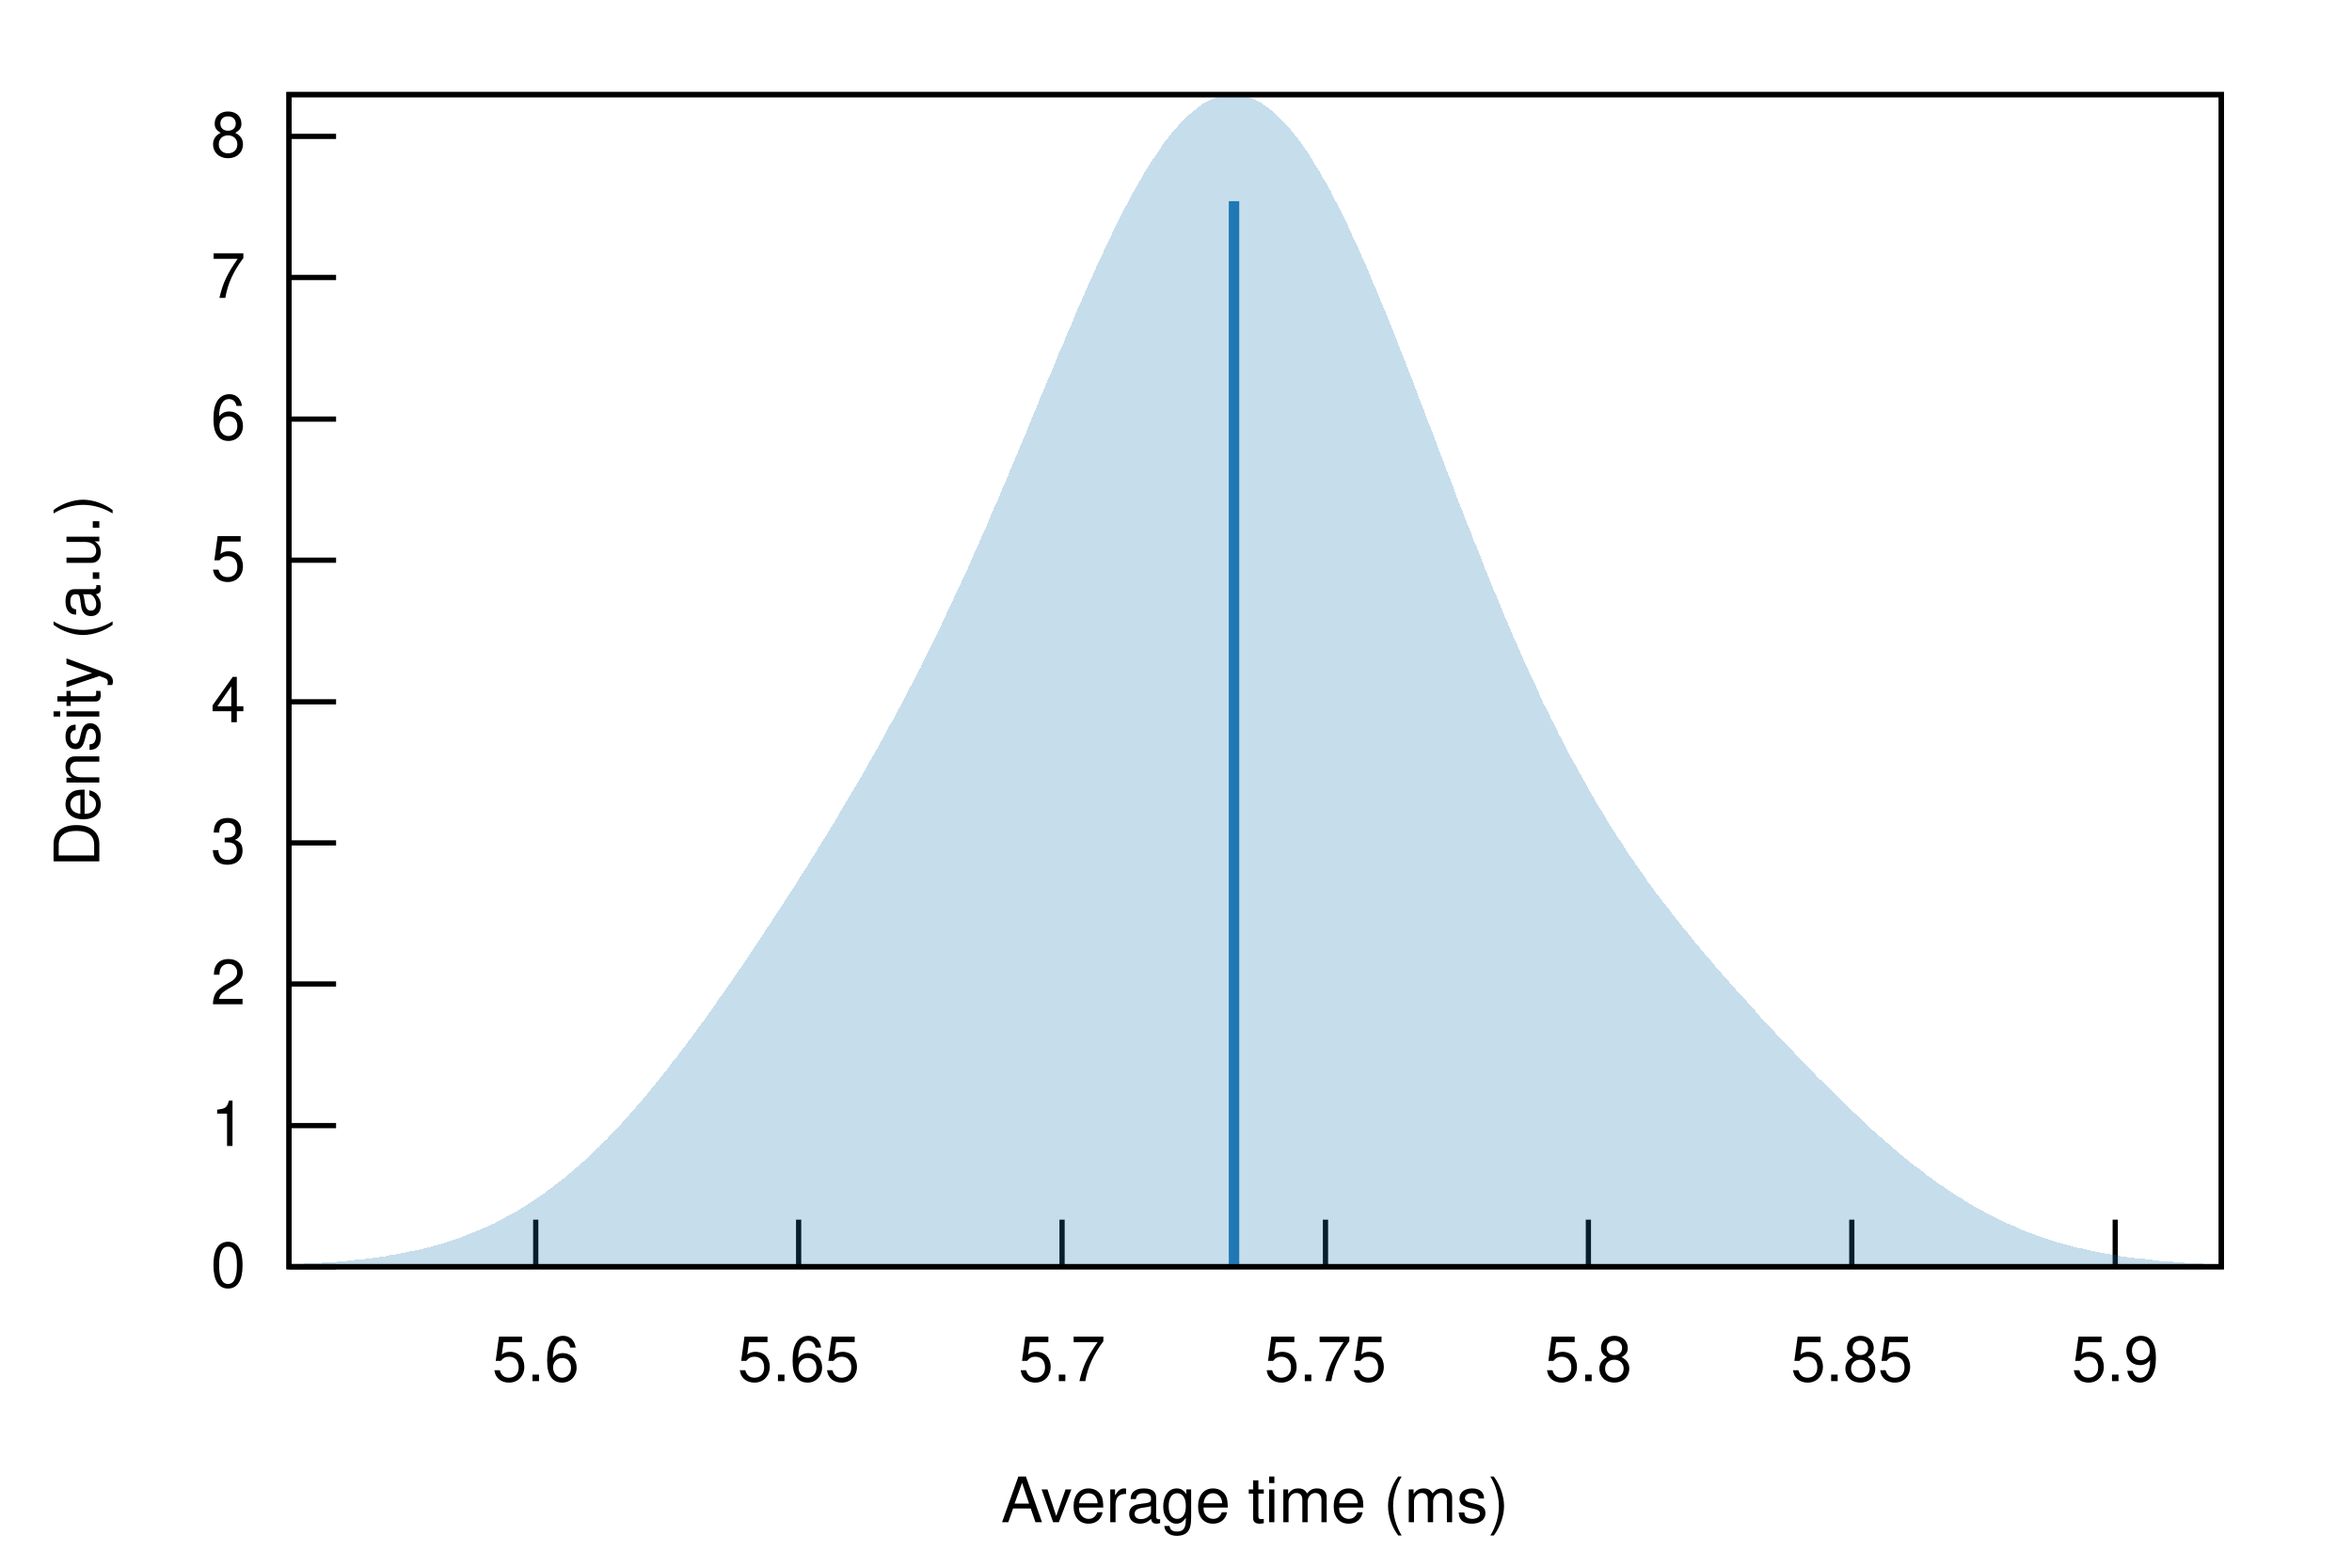
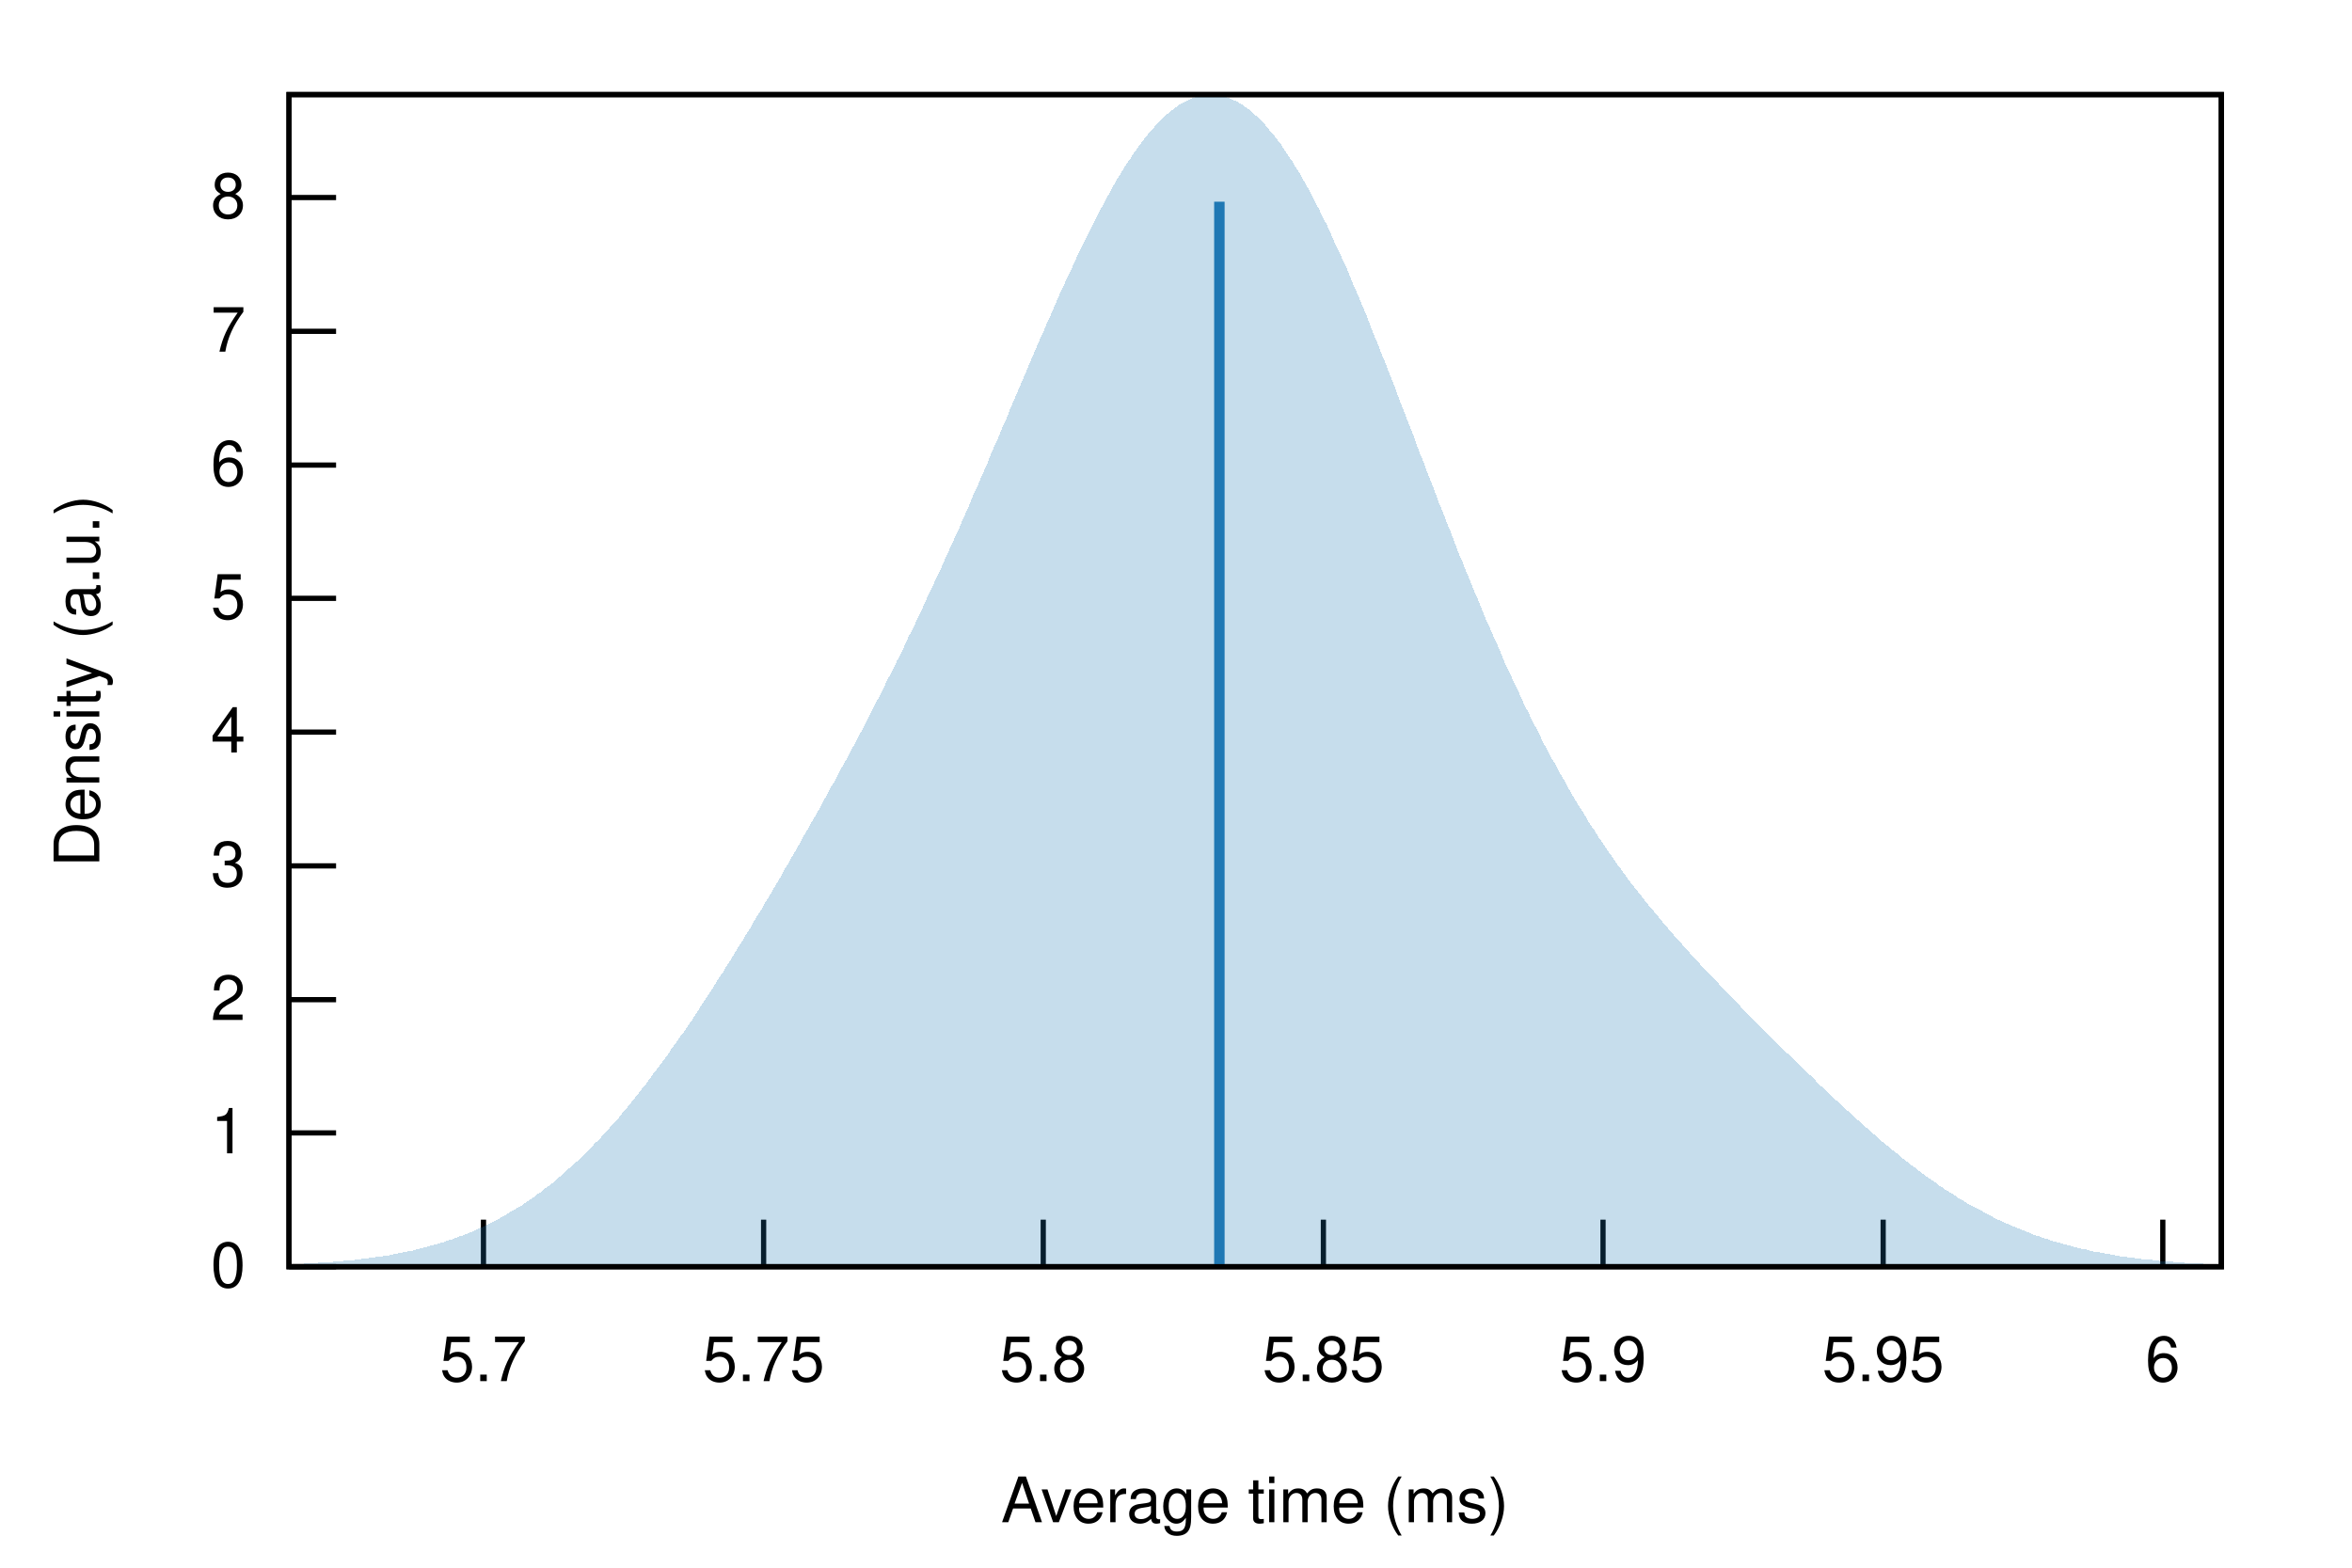
<svg xmlns="http://www.w3.org/2000/svg" xmlns:xlink="http://www.w3.org/1999/xlink" viewBox="0 0 450 300">
  <g id="gnuplot_canvas">
    <rect x="0" y="0" width="450" height="300" fill="none" />
    <defs>
      <circle id="gpDot" r="0.5" stroke-width="0.5" stroke="currentColor" />
      <path id="gpPt0" stroke-width="0.222" stroke="currentColor" d="M-1,0 h2 M0,-1 v2" />
      <path id="gpPt1" stroke-width="0.222" stroke="currentColor" d="M-1,-1 L1,1 M1,-1 L-1,1" />
      <path id="gpPt2" stroke-width="0.222" stroke="currentColor" d="M-1,0 L1,0 M0,-1 L0,1 M-1,-1 L1,1 M-1,1 L1,-1" />
      <rect id="gpPt3" stroke-width="0.222" stroke="currentColor" x="-1" y="-1" width="2" height="2" />
      <rect id="gpPt4" stroke-width="0.222" stroke="currentColor" fill="currentColor" x="-1" y="-1" width="2" height="2" />
      <circle id="gpPt5" stroke-width="0.222" stroke="currentColor" cx="0" cy="0" r="1" />
      <use xlink:href="#gpPt5" id="gpPt6" fill="currentColor" stroke="none" />
      <path id="gpPt7" stroke-width="0.222" stroke="currentColor" d="M0,-1.33 L-1.33,0.67 L1.33,0.67 z" />
      <use xlink:href="#gpPt7" id="gpPt8" fill="currentColor" stroke="none" />
      <use xlink:href="#gpPt7" id="gpPt9" stroke="currentColor" transform="rotate(180)" />
      <use xlink:href="#gpPt9" id="gpPt10" fill="currentColor" stroke="none" />
      <use xlink:href="#gpPt3" id="gpPt11" stroke="currentColor" transform="rotate(45)" />
      <use xlink:href="#gpPt11" id="gpPt12" fill="currentColor" stroke="none" />
      <path id="gpPt13" stroke-width="0.222" stroke="currentColor" d="M0,1.330 L1.265,0.411 L0.782,-1.067 L-0.782,-1.076 L-1.265,0.411 z" />
      <use xlink:href="#gpPt13" id="gpPt14" fill="currentColor" stroke="none" />
      <filter id="textbox" filterUnits="objectBoundingBox" x="0" y="0" height="1" width="1">
        <feFlood flood-color="white" flood-opacity="1" result="bgnd" />
        <feComposite in="SourceGraphic" in2="bgnd" operator="atop" />
      </filter>
      <filter id="greybox" filterUnits="objectBoundingBox" x="0" y="0" height="1" width="1">
        <feFlood flood-color="lightgrey" flood-opacity="1" result="grey" />
        <feComposite in="SourceGraphic" in2="grey" operator="atop" />
      </filter>
    </defs>
    <g fill="none" color="white" stroke="currentColor" stroke-width="1.00" stroke-linecap="butt" stroke-linejoin="miter">
</g>
    <g fill="none" color="black" stroke="currentColor" stroke-width="1.00" stroke-linecap="butt" stroke-linejoin="miter">
      <path stroke="black" d="M55.3,242.4 L64.3,242.4  " />
      <g transform="translate(47.0,246.3)" stroke="none" fill="black" font-family="Helvetica" font-size="12.00" text-anchor="end">
        <text>
          <tspan font-family="Helvetica"> 0</tspan>
        </text>
      </g>
    </g>
    <g fill="none" color="black" stroke="currentColor" stroke-width="1.00" stroke-linecap="butt" stroke-linejoin="miter">
-       <path stroke="black" d="M55.3,215.4 L64.3,215.4  " />
-       <g transform="translate(47.0,219.3)" stroke="none" fill="black" font-family="Helvetica" font-size="12.00" text-anchor="end">
+       <path stroke="black" d="M55.3,216.8 L64.3,216.8  " />
+       <g transform="translate(47.0,220.7)" stroke="none" fill="black" font-family="Helvetica" font-size="12.00" text-anchor="end">
        <text>
          <tspan font-family="Helvetica"> 1</tspan>
        </text>
      </g>
    </g>
    <g fill="none" color="black" stroke="currentColor" stroke-width="1.00" stroke-linecap="butt" stroke-linejoin="miter">
-       <path stroke="black" d="M55.3,188.3 L64.3,188.3  " />
-       <g transform="translate(47.0,192.2)" stroke="none" fill="black" font-family="Helvetica" font-size="12.00" text-anchor="end">
+       <path stroke="black" d="M55.3,191.3 L64.3,191.3  " />
+       <g transform="translate(47.0,195.2)" stroke="none" fill="black" font-family="Helvetica" font-size="12.00" text-anchor="end">
        <text>
          <tspan font-family="Helvetica"> 2</tspan>
        </text>
      </g>
    </g>
    <g fill="none" color="black" stroke="currentColor" stroke-width="1.00" stroke-linecap="butt" stroke-linejoin="miter">
-       <path stroke="black" d="M55.3,161.3 L64.3,161.3  " />
-       <g transform="translate(47.0,165.2)" stroke="none" fill="black" font-family="Helvetica" font-size="12.00" text-anchor="end">
+       <path stroke="black" d="M55.3,165.7 L64.3,165.7  " />
+       <g transform="translate(47.0,169.6)" stroke="none" fill="black" font-family="Helvetica" font-size="12.00" text-anchor="end">
        <text>
          <tspan font-family="Helvetica"> 3</tspan>
        </text>
      </g>
    </g>
    <g fill="none" color="black" stroke="currentColor" stroke-width="1.00" stroke-linecap="butt" stroke-linejoin="miter">
-       <path stroke="black" d="M55.3,134.3 L64.3,134.3  " />
-       <g transform="translate(47.0,138.2)" stroke="none" fill="black" font-family="Helvetica" font-size="12.00" text-anchor="end">
+       <path stroke="black" d="M55.3,140.1 L64.3,140.1  " />
+       <g transform="translate(47.0,144.0)" stroke="none" fill="black" font-family="Helvetica" font-size="12.00" text-anchor="end">
        <text>
          <tspan font-family="Helvetica"> 4</tspan>
        </text>
      </g>
    </g>
    <g fill="none" color="black" stroke="currentColor" stroke-width="1.00" stroke-linecap="butt" stroke-linejoin="miter">
-       <path stroke="black" d="M55.3,107.2 L64.3,107.2  " />
-       <g transform="translate(47.0,111.1)" stroke="none" fill="black" font-family="Helvetica" font-size="12.00" text-anchor="end">
+       <path stroke="black" d="M55.3,114.5 L64.3,114.5  " />
+       <g transform="translate(47.0,118.4)" stroke="none" fill="black" font-family="Helvetica" font-size="12.00" text-anchor="end">
        <text>
          <tspan font-family="Helvetica"> 5</tspan>
        </text>
      </g>
    </g>
    <g fill="none" color="black" stroke="currentColor" stroke-width="1.00" stroke-linecap="butt" stroke-linejoin="miter">
-       <path stroke="black" d="M55.3,80.2 L64.3,80.2  " />
-       <g transform="translate(47.0,84.1)" stroke="none" fill="black" font-family="Helvetica" font-size="12.00" text-anchor="end">
+       <path stroke="black" d="M55.3,89.0 L64.3,89.0  " />
+       <g transform="translate(47.0,92.9)" stroke="none" fill="black" font-family="Helvetica" font-size="12.00" text-anchor="end">
        <text>
          <tspan font-family="Helvetica"> 6</tspan>
        </text>
      </g>
    </g>
    <g fill="none" color="black" stroke="currentColor" stroke-width="1.00" stroke-linecap="butt" stroke-linejoin="miter">
-       <path stroke="black" d="M55.3,53.1 L64.3,53.1  " />
-       <g transform="translate(47.0,57.0)" stroke="none" fill="black" font-family="Helvetica" font-size="12.00" text-anchor="end">
+       <path stroke="black" d="M55.3,63.4 L64.3,63.4  " />
+       <g transform="translate(47.0,67.3)" stroke="none" fill="black" font-family="Helvetica" font-size="12.00" text-anchor="end">
        <text>
          <tspan font-family="Helvetica"> 7</tspan>
        </text>
      </g>
    </g>
    <g fill="none" color="black" stroke="currentColor" stroke-width="1.00" stroke-linecap="butt" stroke-linejoin="miter">
-       <path stroke="black" d="M55.3,26.1 L64.3,26.1  " />
-       <g transform="translate(47.0,30.0)" stroke="none" fill="black" font-family="Helvetica" font-size="12.00" text-anchor="end">
+       <path stroke="black" d="M55.3,37.8 L64.3,37.8  " />
+       <g transform="translate(47.0,41.7)" stroke="none" fill="black" font-family="Helvetica" font-size="12.00" text-anchor="end">
        <text>
          <tspan font-family="Helvetica"> 8</tspan>
        </text>
      </g>
    </g>
    <g fill="none" color="black" stroke="currentColor" stroke-width="1.00" stroke-linecap="butt" stroke-linejoin="miter">
-       <path stroke="black" d="M102.5,242.4 L102.5,233.4  " />
-       <g transform="translate(102.5,264.3)" stroke="none" fill="black" font-family="Helvetica" font-size="12.00" text-anchor="middle">
-         <text>
-           <tspan font-family="Helvetica"> 5.6</tspan>
-         </text>
-       </g>
-     </g>
-     <g fill="none" color="black" stroke="currentColor" stroke-width="1.00" stroke-linecap="butt" stroke-linejoin="miter">
-       <path stroke="black" d="M152.8,242.4 L152.8,233.4  " />
-       <g transform="translate(152.8,264.3)" stroke="none" fill="black" font-family="Helvetica" font-size="12.00" text-anchor="middle">
-         <text>
-           <tspan font-family="Helvetica"> 5.65</tspan>
-         </text>
-       </g>
-     </g>
-     <g fill="none" color="black" stroke="currentColor" stroke-width="1.00" stroke-linecap="butt" stroke-linejoin="miter">
-       <path stroke="black" d="M203.2,242.4 L203.2,233.4  " />
-       <g transform="translate(203.2,264.3)" stroke="none" fill="black" font-family="Helvetica" font-size="12.00" text-anchor="middle">
+       <path stroke="black" d="M92.5,242.4 L92.5,233.4  " />
+       <g transform="translate(92.5,264.3)" stroke="none" fill="black" font-family="Helvetica" font-size="12.00" text-anchor="middle">
        <text>
          <tspan font-family="Helvetica"> 5.7</tspan>
        </text>
      </g>
    </g>
    <g fill="none" color="black" stroke="currentColor" stroke-width="1.00" stroke-linecap="butt" stroke-linejoin="miter">
-       <path stroke="black" d="M253.6,242.4 L253.6,233.4  " />
-       <g transform="translate(253.6,264.3)" stroke="none" fill="black" font-family="Helvetica" font-size="12.00" text-anchor="middle">
+       <path stroke="black" d="M146.1,242.4 L146.1,233.4  " />
+       <g transform="translate(146.1,264.3)" stroke="none" fill="black" font-family="Helvetica" font-size="12.00" text-anchor="middle">
        <text>
          <tspan font-family="Helvetica"> 5.75</tspan>
        </text>
      </g>
    </g>
    <g fill="none" color="black" stroke="currentColor" stroke-width="1.00" stroke-linecap="butt" stroke-linejoin="miter">
-       <path stroke="black" d="M303.9,242.4 L303.9,233.4  " />
-       <g transform="translate(303.9,264.3)" stroke="none" fill="black" font-family="Helvetica" font-size="12.00" text-anchor="middle">
+       <path stroke="black" d="M199.6,242.4 L199.6,233.4  " />
+       <g transform="translate(199.6,264.3)" stroke="none" fill="black" font-family="Helvetica" font-size="12.00" text-anchor="middle">
        <text>
          <tspan font-family="Helvetica"> 5.8</tspan>
        </text>
      </g>
    </g>
    <g fill="none" color="black" stroke="currentColor" stroke-width="1.00" stroke-linecap="butt" stroke-linejoin="miter">
-       <path stroke="black" d="M354.3,242.4 L354.3,233.4  " />
-       <g transform="translate(354.3,264.3)" stroke="none" fill="black" font-family="Helvetica" font-size="12.00" text-anchor="middle">
+       <path stroke="black" d="M253.2,242.4 L253.2,233.4  " />
+       <g transform="translate(253.2,264.3)" stroke="none" fill="black" font-family="Helvetica" font-size="12.00" text-anchor="middle">
        <text>
          <tspan font-family="Helvetica"> 5.85</tspan>
        </text>
      </g>
    </g>
    <g fill="none" color="black" stroke="currentColor" stroke-width="1.00" stroke-linecap="butt" stroke-linejoin="miter">
-       <path stroke="black" d="M404.7,242.4 L404.7,233.4  " />
-       <g transform="translate(404.7,264.3)" stroke="none" fill="black" font-family="Helvetica" font-size="12.00" text-anchor="middle">
+       <path stroke="black" d="M306.7,242.4 L306.7,233.4  " />
+       <g transform="translate(306.7,264.3)" stroke="none" fill="black" font-family="Helvetica" font-size="12.00" text-anchor="middle">
        <text>
          <tspan font-family="Helvetica"> 5.9</tspan>
+         </text>
+       </g>
+     </g>
+     <g fill="none" color="black" stroke="currentColor" stroke-width="1.00" stroke-linecap="butt" stroke-linejoin="miter">
+       <path stroke="black" d="M360.3,242.4 L360.3,233.4  " />
+       <g transform="translate(360.3,264.3)" stroke="none" fill="black" font-family="Helvetica" font-size="12.00" text-anchor="middle">
+         <text>
+           <tspan font-family="Helvetica"> 5.95</tspan>
+         </text>
+       </g>
+     </g>
+     <g fill="none" color="black" stroke="currentColor" stroke-width="1.00" stroke-linecap="butt" stroke-linejoin="miter">
+       <path stroke="black" d="M413.8,242.4 L413.8,233.4  " />
+       <g transform="translate(413.8,264.3)" stroke="none" fill="black" font-family="Helvetica" font-size="12.00" text-anchor="middle">
+         <text>
+           <tspan font-family="Helvetica"> 6</tspan>
        </text>
      </g>
    </g>
    <g fill="none" color="black" stroke="currentColor" stroke-width="1.00" stroke-linecap="butt" stroke-linejoin="miter">
</g>
    <g fill="none" color="black" stroke="currentColor" stroke-width="1.00" stroke-linecap="butt" stroke-linejoin="miter">
      <path stroke="black" d="M55.3,18.1 L55.3,242.4 L425.0,242.4 L425.0,18.1 L55.3,18.1 Z  " />
    </g>
    <g fill="none" color="black" stroke="currentColor" stroke-width="1.00" stroke-linecap="butt" stroke-linejoin="miter">
      <g transform="translate(19.0,130.3) rotate(270)" stroke="none" fill="black" font-family="Helvetica" font-size="12.00" text-anchor="middle">
        <text>
          <tspan font-family="Helvetica">Density (a.u.)</tspan>
        </text>
      </g>
    </g>
    <g fill="none" color="black" stroke="currentColor" stroke-width="1.00" stroke-linecap="butt" stroke-linejoin="miter">
      <g transform="translate(240.1,291.3)" stroke="none" fill="black" font-family="Helvetica" font-size="12.00" text-anchor="middle">
        <text>
          <tspan font-family="Helvetica">Average time (ms)</tspan>
        </text>
      </g>
    </g>
    <g fill="none" color="black" stroke="currentColor" stroke-width="1.00" stroke-linecap="butt" stroke-linejoin="miter">
</g>
    <g id="gnuplot_plot_1">
      <g fill="none" color="black" stroke="currentColor" stroke-width="1.00" stroke-linecap="butt" stroke-linejoin="miter">
        <g stroke="none" shape-rendering="crispEdges">
-           <polygon fill="rgb( 31, 120, 180)" fill-opacity="0.25" points="55.3,242.0 56.0,241.9 56.8,241.9 57.5,241.9 58.3,241.8 59.0,241.8 59.7,241.8 60.5,241.7 61.2,241.7 62.0,241.6 62.7,241.6 63.4,241.5 64.2,241.5 64.9,241.4 65.7,241.3 66.4,241.3 67.2,241.2 67.9,241.1 68.6,241.0 69.4,241.0 70.1,240.9 70.9,240.8 71.6,240.7 72.3,240.6 73.1,240.5 73.8,240.4 74.6,240.2 75.3,240.1 76.0,240.0 76.8,239.8 77.5,239.7 78.3,239.5 79.0,239.4 79.7,239.2 80.5,239.1 81.2,238.9 82.0,238.7 82.7,238.5 83.5,238.3 84.2,238.1 84.9,237.9 85.7,237.6 86.4,237.4 87.2,237.1 87.9,236.9 88.6,236.6 89.4,236.3 90.1,236.0 90.9,235.7 91.6,235.4 92.3,235.1 93.1,234.8 93.8,234.4 94.6,234.1 95.3,233.7 96.0,233.3 96.8,232.9 97.5,232.5 98.3,232.1 99.0,231.7 99.8,231.2 100.5,230.8 101.2,230.3 102.0,229.8 102.7,229.3 103.5,228.8 104.2,228.3 104.9,227.7 105.7,227.2 106.4,226.6 107.2,226.0 107.9,225.5 108.6,224.8 109.4,224.2 110.1,223.6 110.9,222.9 111.6,222.3 112.3,221.6 113.1,220.9 113.8,220.2 114.6,219.5 115.3,218.7 116.1,218.0 116.8,217.2 117.5,216.4 118.3,215.7 119.0,214.9 119.8,214.0 120.5,213.2 121.2,212.4 122.0,211.5 122.7,210.7 123.5,209.8 124.2,208.9 124.9,208.0 125.7,207.1 126.4,206.2 127.2,205.2 127.9,204.3 128.6,203.3 129.4,202.4 130.1,201.4 130.9,200.4 131.6,199.4 132.4,198.4 133.1,197.4 133.8,196.4 134.6,195.4 135.3,194.4 136.1,193.3 136.8,192.3 137.5,191.2 138.3,190.2 139.0,189.1 139.8,188.0 140.5,187.0 141.2,185.9 142.0,184.8 142.7,183.7 143.5,182.6 144.2,181.5 144.9,180.4 145.7,179.3 146.4,178.1 147.2,177.0 147.9,175.9 148.7,174.7 149.4,173.6 150.1,172.5 150.9,171.3 151.6,170.2 152.4,169.0 153.1,167.8 153.8,166.7 154.6,165.5 155.3,164.3 156.1,163.1 156.8,161.9 157.5,160.7 158.3,159.5 159.0,158.3 159.8,157.1 160.5,155.8 161.2,154.6 162.0,153.3 162.7,152.1 163.5,150.8 164.2,149.6 165.0,148.3 165.7,147.0 166.4,145.7 167.2,144.4 167.9,143.1 168.7,141.7 169.4,140.4 170.1,139.0 170.9,137.7 171.6,136.3 172.4,134.9 173.1,133.5 173.8,132.1 174.6,130.7 175.3,129.2 176.1,127.8 176.8,126.3 177.5,124.8 178.3,123.3 179.0,121.8 179.8,120.3 180.5,118.7 181.2,117.2 182.0,115.6 182.7,114.0 183.5,112.4 184.2,110.8 185.0,109.2 185.7,107.5 186.4,105.9 187.2,104.2 187.9,102.5 188.7,100.8 189.4,99.1 190.1,97.4 190.9,95.7 191.6,93.9 192.4,92.2 193.1,90.4 193.8,88.7 194.6,86.9 195.3,85.1 196.1,83.4 196.8,81.6 197.5,79.8 198.3,78.0 199.0,76.2 199.8,74.4 200.5,72.6 201.3,70.9 202.0,69.1 202.7,67.3 203.5,65.6 204.2,63.8 205.0,62.1 205.7,60.3 206.4,58.6 207.2,56.9 207.9,55.2 208.7,53.5 209.4,51.9 210.1,50.3 210.9,48.7 211.6,47.1 212.4,45.5 213.1,44.0 213.8,42.5 214.6,41.0 215.3,39.6 216.1,38.2 216.8,36.8 217.6,35.5 218.3,34.2 219.0,32.9 219.8,31.7 220.5,30.6 221.3,29.5 222.0,28.4 222.7,27.3 223.5,26.4 224.2,25.4 225.0,24.6 225.7,23.7 226.4,23.0 227.2,22.2 227.9,21.6 228.7,21.0 229.4,20.4 230.1,19.9 230.9,19.5 231.6,19.1 232.4,18.8 233.1,18.5 233.9,18.3 234.6,18.2 235.3,18.1 236.1,18.1 236.8,18.1 237.6,18.3 238.3,18.4 239.0,18.7 239.8,18.9 240.5,19.3 241.3,19.7 242.0,20.2 242.7,20.7 243.5,21.3 244.2,21.9 245.0,22.7 245.7,23.4 246.4,24.2 247.2,25.1 247.9,26.0 248.7,27.0 249.4,28.1 250.2,29.1 250.9,30.3 251.6,31.5 252.4,32.7 253.1,34.0 253.9,35.3 254.6,36.6 255.3,38.1 256.1,39.5 256.8,41.0 257.6,42.5 258.3,44.1 259.0,45.7 259.8,47.3 260.5,49.0 261.3,50.6 262.0,52.4 262.7,54.1 263.5,55.9 264.2,57.7 265.0,59.5 265.7,61.3 266.5,63.2 267.2,65.0 267.9,66.9 268.7,68.8 269.4,70.7 270.2,72.6 270.9,74.5 271.6,76.5 272.4,78.4 273.1,80.4 273.9,82.3 274.6,84.2 275.3,86.2 276.1,88.1 276.8,90.1 277.6,92.0 278.3,93.9 279.0,95.9 279.8,97.8 280.5,99.7 281.3,101.6 282.0,103.5 282.8,105.3 283.5,107.2 284.2,109.0 285.0,110.9 285.7,112.7 286.5,114.5 287.2,116.3 287.9,118.0 288.7,119.8 289.4,121.5 290.2,123.2 290.9,124.9 291.6,126.5 292.4,128.2 293.1,129.8 293.9,131.4 294.6,133.0 295.3,134.6 296.1,136.1 296.8,137.6 297.6,139.1 298.3,140.6 299.1,142.0 299.8,143.4 300.5,144.8 301.3,146.2 302.0,147.6 302.8,148.9 303.5,150.2 304.2,151.5 305.0,152.8 305.7,154.1 306.5,155.3 307.2,156.5 307.9,157.7 308.7,158.9 309.4,160.1 310.2,161.2 310.9,162.3 311.6,163.5 312.4,164.5 313.1,165.6 313.9,166.7 314.6,167.7 315.3,168.8 316.1,169.8 316.8,170.8 317.6,171.8 318.3,172.8 319.1,173.7 319.8,174.7 320.5,175.6 321.3,176.6 322.0,177.5 322.8,178.4 323.5,179.3 324.2,180.2 325.0,181.1 325.7,182.0 326.5,182.9 327.2,183.7 327.9,184.6 328.7,185.5 329.4,186.3 330.2,187.1 330.9,188.0 331.6,188.8 332.4,189.7 333.1,190.5 333.9,191.3 334.6,192.1 335.4,192.9 336.1,193.8 336.8,194.6 337.6,195.4 338.3,196.2 339.1,197.0 339.8,197.8 340.5,198.5 341.3,199.3 342.0,200.1 342.8,200.9 343.5,201.7 344.2,202.4 345.0,203.2 345.7,204.0 346.5,204.7 347.2,205.5 347.9,206.3 348.7,207.0 349.4,207.7 350.2,208.5 350.9,209.2 351.7,210.0 352.4,210.7 353.1,211.4 353.9,212.1 354.6,212.8 355.4,213.5 356.1,214.2 356.8,214.9 357.6,215.6 358.3,216.3 359.1,216.9 359.8,217.6 360.5,218.2 361.3,218.9 362.0,219.5 362.8,220.2 363.5,220.8 364.2,221.4 365.0,222.0 365.7,222.6 366.5,223.2 367.2,223.7 368.0,224.3 368.7,224.9 369.4,225.4 370.2,226.0 370.9,226.5 371.7,227.0 372.4,227.5 373.1,228.0 373.9,228.5 374.6,229.0 375.4,229.4 376.1,229.9 376.8,230.3 377.6,230.8 378.3,231.2 379.1,231.6 379.8,232.0 380.5,232.4 381.3,232.8 382.0,233.1 382.8,233.5 383.5,233.9 384.3,234.2 385.0,234.5 385.7,234.8 386.5,235.2 387.2,235.5 388.0,235.8 388.7,236.0 389.4,236.3 390.2,236.6 390.9,236.8 391.7,237.1 392.4,237.3 393.1,237.6 393.9,237.8 394.6,238.0 395.4,238.2 396.1,238.4 396.8,238.6 397.6,238.8 398.3,238.9 399.1,239.1 399.8,239.3 400.6,239.4 401.3,239.6 402.0,239.7 402.8,239.9 403.5,240.0 404.3,240.1 405.0,240.2 405.7,240.4 406.5,240.5 407.2,240.6 408.0,240.7 408.7,240.8 409.4,240.9 410.2,240.9 410.9,241.0 411.7,241.1 412.4,241.2 413.1,241.3 413.9,241.3 414.6,241.4 415.4,241.4 416.1,241.5 416.9,241.6 417.6,241.6 418.3,241.7 419.1,241.7 419.8,241.7 420.6,241.8 421.3,241.8 422.0,241.9 422.8,241.9 423.5,241.9 424.3,242.0 425.0,242.0 425.0,242.4 424.3,242.4 423.5,242.4 422.8,242.4 422.0,242.4 421.3,242.4 420.6,242.4 419.8,242.4 419.1,242.4 418.3,242.4 417.6,242.4 416.9,242.4 416.1,242.4 415.4,242.4 414.6,242.4 413.9,242.4 413.1,242.4 412.4,242.4 411.7,242.4 410.9,242.4 410.2,242.4 409.4,242.4 408.7,242.4 408.0,242.4 407.2,242.4 406.5,242.4 405.7,242.4 405.0,242.4 404.3,242.4 403.5,242.4 402.8,242.4 402.0,242.4 401.3,242.4 400.6,242.4 399.8,242.4 399.1,242.4 398.3,242.4 397.6,242.4 396.8,242.4 396.1,242.4 395.4,242.4 394.6,242.4 393.9,242.4 393.1,242.4 392.4,242.4 391.7,242.4 390.9,242.4 390.2,242.4 389.4,242.4 388.7,242.4 388.0,242.4 387.2,242.4 386.5,242.4 385.7,242.4 385.0,242.4 384.3,242.4 383.5,242.4 382.8,242.4 382.0,242.4 381.3,242.4 380.5,242.4 379.8,242.4 379.1,242.4 378.3,242.4 377.6,242.4 376.8,242.4 376.1,242.4 375.4,242.4 374.6,242.4 373.9,242.4 373.1,242.4 372.4,242.4 371.7,242.4 370.9,242.4 370.2,242.4 369.4,242.4 368.7,242.4 368.0,242.4 367.2,242.4 366.5,242.4 365.7,242.4 365.0,242.4 364.2,242.4 363.5,242.4 362.8,242.4 362.0,242.4 361.3,242.4 360.5,242.4 359.8,242.4 359.1,242.4 358.3,242.4 357.6,242.4 356.8,242.4 356.1,242.4 355.4,242.4 354.6,242.4 353.9,242.4 353.1,242.4 352.4,242.4 351.7,242.4 350.9,242.4 350.2,242.4 349.4,242.4 348.7,242.4 347.9,242.4 347.2,242.4 346.5,242.4 345.7,242.4 345.0,242.4 344.2,242.4 343.5,242.4 342.8,242.4 342.0,242.4 341.3,242.4 340.5,242.4 339.8,242.4 339.1,242.4 338.3,242.4 337.6,242.4 336.8,242.4 336.1,242.4 335.4,242.4 334.6,242.4 333.9,242.4 333.1,242.4 332.4,242.4 331.6,242.4 330.9,242.4 330.2,242.4 329.4,242.4 328.7,242.4 327.9,242.4 327.2,242.4 326.5,242.4 325.7,242.4 325.0,242.4 324.2,242.4 323.5,242.4 322.8,242.4 322.0,242.4 321.3,242.4 320.5,242.4 319.8,242.4 319.1,242.4 318.3,242.4 317.6,242.4 316.8,242.4 316.1,242.4 315.3,242.4 314.6,242.4 313.9,242.4 313.1,242.4 312.4,242.4 311.6,242.4 310.9,242.4 310.2,242.4 309.4,242.4 308.7,242.4 307.9,242.4 307.2,242.4 306.5,242.4 305.7,242.4 305.0,242.4 304.2,242.4 303.5,242.4 302.8,242.4 302.0,242.4 301.3,242.4 300.5,242.4 299.8,242.4 299.1,242.4 298.3,242.4 297.6,242.4 296.8,242.4 296.1,242.4 295.3,242.4 294.6,242.4 293.9,242.4 293.1,242.4 292.4,242.4 291.6,242.4 290.9,242.4 290.2,242.4 289.4,242.4 288.7,242.4 287.9,242.4 287.2,242.4 286.5,242.4 285.7,242.4 285.0,242.4 284.2,242.4 283.5,242.4 282.8,242.4 282.0,242.4 281.3,242.4 280.5,242.4 279.8,242.4 279.0,242.4 278.3,242.4 277.6,242.4 276.8,242.4 276.1,242.4 275.3,242.4 274.6,242.4 273.9,242.4 273.1,242.4 272.4,242.4 271.6,242.4 270.9,242.4 270.2,242.4 269.4,242.4 268.7,242.4 267.9,242.4 267.2,242.4 266.5,242.4 265.7,242.4 265.0,242.4 264.2,242.4 263.5,242.4 262.7,242.4 262.0,242.4 261.3,242.4 260.5,242.4 259.8,242.4 259.0,242.4 258.3,242.4 257.6,242.4 256.8,242.4 256.1,242.4 255.3,242.4 254.6,242.4 253.9,242.4 253.1,242.4 252.4,242.4 251.6,242.4 250.9,242.4 250.2,242.4 249.4,242.4 248.7,242.4 247.9,242.4 247.2,242.4 246.4,242.4 245.7,242.4 245.0,242.4 244.2,242.4 243.5,242.4 242.7,242.4 242.0,242.4 241.3,242.4 240.5,242.4 239.8,242.4 239.0,242.4 238.3,242.4 237.6,242.4 236.8,242.4 236.1,242.4 235.3,242.4 234.6,242.4 233.9,242.4 233.1,242.4 232.4,242.4 231.6,242.4 230.9,242.4 230.1,242.4 229.4,242.4 228.7,242.4 227.9,242.4 227.2,242.4 226.4,242.4 225.7,242.4 225.0,242.4 224.2,242.4 223.5,242.4 222.7,242.4 222.0,242.4 221.3,242.4 220.5,242.4 219.8,242.4 219.0,242.4 218.3,242.4 217.6,242.4 216.8,242.4 216.1,242.4 215.3,242.4 214.6,242.4 213.8,242.4 213.1,242.4 212.4,242.4 211.6,242.4 210.9,242.4 210.1,242.4 209.4,242.4 208.7,242.4 207.9,242.4 207.2,242.4 206.4,242.4 205.7,242.4 205.0,242.4 204.2,242.4 203.5,242.4 202.7,242.4 202.0,242.4 201.3,242.4 200.5,242.4 199.8,242.4 199.0,242.4 198.3,242.4 197.5,242.4 196.8,242.4 196.1,242.4 195.3,242.4 194.6,242.4 193.8,242.4 193.1,242.4 192.4,242.4 191.6,242.4 190.9,242.4 190.1,242.4 189.4,242.4 188.7,242.4 187.9,242.4 187.2,242.4 186.4,242.4 185.7,242.4 185.0,242.4 184.2,242.4 183.5,242.4 182.7,242.4 182.0,242.4 181.2,242.4 180.5,242.4 179.8,242.4 179.0,242.4 178.3,242.4 177.5,242.4 176.8,242.4 176.1,242.4 175.3,242.4 174.6,242.4 173.8,242.4 173.1,242.4 172.4,242.4 171.6,242.4 170.9,242.4 170.1,242.4 169.4,242.4 168.7,242.4 167.9,242.4 167.2,242.4 166.4,242.4 165.7,242.4 165.0,242.4 164.2,242.4 163.5,242.4 162.7,242.4 162.0,242.4 161.2,242.4 160.5,242.4 159.8,242.4 159.0,242.4 158.3,242.4 157.5,242.4 156.8,242.4 156.1,242.4 155.3,242.4 154.6,242.4 153.8,242.4 153.1,242.4 152.4,242.4 151.6,242.4 150.9,242.4 150.1,242.4 149.4,242.4 148.7,242.4 147.9,242.4 147.2,242.4 146.4,242.4 145.7,242.4 144.9,242.4 144.2,242.4 143.5,242.4 142.7,242.4 142.0,242.4 141.2,242.4 140.5,242.4 139.8,242.4 139.0,242.4 138.3,242.4 137.5,242.4 136.8,242.4 136.1,242.4 135.3,242.4 134.6,242.4 133.8,242.4 133.1,242.4 132.4,242.4 131.6,242.4 130.9,242.4 130.1,242.4 129.4,242.4 128.6,242.4 127.9,242.4 127.2,242.4 126.4,242.4 125.7,242.4 124.9,242.4 124.2,242.4 123.5,242.4 122.7,242.4 122.0,242.4 121.2,242.4 120.5,242.4 119.8,242.4 119.0,242.4 118.3,242.4 117.5,242.4 116.8,242.4 116.1,242.4 115.3,242.4 114.6,242.4 113.8,242.4 113.1,242.4 112.3,242.4 111.6,242.4 110.9,242.4 110.1,242.4 109.4,242.4 108.6,242.4 107.9,242.4 107.2,242.4 106.4,242.4 105.7,242.4 104.9,242.4 104.2,242.4 103.5,242.4 102.7,242.4 102.0,242.4 101.2,242.4 100.5,242.4 99.8,242.4 99.0,242.4 98.3,242.4 97.5,242.4 96.8,242.4 96.0,242.4 95.3,242.4 94.6,242.4 93.8,242.4 93.1,242.4 92.3,242.4 91.6,242.4 90.9,242.4 90.1,242.4 89.4,242.4 88.6,242.4 87.9,242.4 87.2,242.4 86.4,242.4 85.7,242.4 84.9,242.4 84.2,242.4 83.5,242.4 82.7,242.4 82.0,242.4 81.2,242.4 80.5,242.4 79.7,242.4 79.0,242.4 78.3,242.4 77.5,242.4 76.8,242.4 76.0,242.4 75.3,242.4 74.6,242.4 73.8,242.4 73.1,242.4 72.3,242.4 71.6,242.4 70.9,242.4 70.1,242.4 69.4,242.4 68.6,242.4 67.9,242.4 67.2,242.4 66.4,242.4 65.7,242.4 64.9,242.4 64.2,242.4 63.4,242.4 62.7,242.4 62.0,242.4 61.2,242.4 60.5,242.4 59.7,242.4 59.0,242.4 58.3,242.4 57.5,242.4 56.8,242.4 56.0,242.4 55.3,242.4 " />
+           <polygon fill="rgb( 31, 120, 180)" fill-opacity="0.25" points="55.3,242.0 56.0,241.9 56.8,241.9 57.5,241.9 58.3,241.8 59.0,241.8 59.7,241.7 60.5,241.7 61.2,241.6 62.0,241.6 62.7,241.5 63.4,241.5 64.2,241.4 64.9,241.4 65.7,241.3 66.4,241.2 67.2,241.2 67.9,241.1 68.6,241.0 69.4,240.9 70.1,240.8 70.9,240.7 71.6,240.6 72.3,240.5 73.1,240.4 73.8,240.3 74.6,240.2 75.3,240.0 76.0,239.9 76.8,239.7 77.5,239.6 78.3,239.4 79.0,239.3 79.7,239.1 80.5,238.9 81.2,238.7 82.0,238.5 82.7,238.3 83.5,238.1 84.2,237.9 84.9,237.7 85.7,237.4 86.4,237.2 87.2,236.9 87.9,236.6 88.6,236.4 89.4,236.1 90.1,235.8 90.9,235.4 91.6,235.1 92.3,234.8 93.1,234.4 93.8,234.1 94.6,233.7 95.3,233.3 96.0,232.9 96.8,232.5 97.5,232.0 98.3,231.6 99.0,231.1 99.8,230.7 100.5,230.2 101.2,229.7 102.0,229.2 102.7,228.6 103.5,228.1 104.2,227.5 104.9,227.0 105.7,226.4 106.4,225.8 107.2,225.1 107.9,224.5 108.6,223.8 109.4,223.2 110.1,222.5 110.9,221.8 111.6,221.1 112.3,220.4 113.1,219.6 113.8,218.8 114.6,218.1 115.3,217.3 116.1,216.5 116.8,215.6 117.5,214.8 118.3,214.0 119.0,213.1 119.8,212.2 120.5,211.3 121.2,210.4 122.0,209.5 122.7,208.5 123.5,207.6 124.2,206.6 124.9,205.6 125.7,204.6 126.4,203.6 127.2,202.6 127.9,201.6 128.6,200.5 129.4,199.5 130.1,198.4 130.9,197.4 131.6,196.3 132.4,195.2 133.1,194.1 133.8,193.0 134.6,191.8 135.3,190.7 136.1,189.5 136.8,188.4 137.5,187.2 138.3,186.1 139.0,184.9 139.8,183.7 140.5,182.5 141.2,181.3 142.0,180.1 142.7,178.9 143.5,177.7 144.2,176.4 144.9,175.2 145.7,174.0 146.4,172.7 147.2,171.5 147.9,170.2 148.7,168.9 149.4,167.7 150.1,166.4 150.9,165.1 151.6,163.8 152.4,162.5 153.1,161.2 153.8,159.9 154.6,158.6 155.3,157.3 156.1,156.0 156.8,154.7 157.5,153.3 158.3,152.0 159.0,150.6 159.8,149.3 160.5,147.9 161.2,146.6 162.0,145.2 162.7,143.8 163.5,142.4 164.2,141.0 165.0,139.6 165.7,138.2 166.4,136.8 167.2,135.3 167.9,133.9 168.7,132.4 169.4,130.9 170.1,129.5 170.9,128.0 171.6,126.5 172.4,125.0 173.1,123.5 173.8,121.9 174.6,120.4 175.3,118.9 176.1,117.3 176.8,115.7 177.5,114.1 178.3,112.5 179.0,110.9 179.8,109.3 180.5,107.7 181.2,106.1 182.0,104.4 182.7,102.8 183.5,101.1 184.2,99.4 185.0,97.7 185.7,96.0 186.4,94.3 187.2,92.6 187.9,90.9 188.7,89.2 189.4,87.4 190.1,85.7 190.9,84.0 191.6,82.2 192.4,80.5 193.1,78.7 193.8,77.0 194.6,75.2 195.3,73.5 196.1,71.7 196.8,70.0 197.5,68.3 198.3,66.5 199.0,64.8 199.8,63.1 200.5,61.4 201.3,59.7 202.0,58.0 202.7,56.4 203.5,54.7 204.2,53.1 205.0,51.5 205.7,49.9 206.4,48.3 207.2,46.8 207.9,45.3 208.7,43.8 209.4,42.3 210.1,40.9 210.9,39.5 211.6,38.1 212.4,36.7 213.1,35.4 213.8,34.2 214.6,32.9 215.3,31.7 216.1,30.6 216.8,29.5 217.6,28.4 218.3,27.4 219.0,26.5 219.8,25.5 220.5,24.7 221.3,23.8 222.0,23.1 222.7,22.3 223.5,21.7 224.2,21.1 225.0,20.5 225.7,20.0 226.4,19.6 227.2,19.2 227.9,18.9 228.7,18.6 229.4,18.4 230.1,18.2 230.9,18.1 231.6,18.1 232.4,18.1 233.1,18.2 233.9,18.4 234.6,18.6 235.3,18.8 236.1,19.2 236.8,19.5 237.6,20.0 238.3,20.5 239.0,21.0 239.8,21.7 240.5,22.3 241.3,23.1 242.0,23.8 242.7,24.7 243.5,25.6 244.2,26.5 245.0,27.5 245.7,28.6 246.4,29.7 247.2,30.8 247.9,32.0 248.7,33.2 249.4,34.5 250.2,35.9 250.9,37.2 251.6,38.6 252.4,40.1 253.1,41.6 253.9,43.1 254.6,44.7 255.3,46.3 256.1,47.9 256.8,49.5 257.6,51.2 258.3,52.9 259.0,54.7 259.8,56.4 260.5,58.2 261.3,60.0 262.0,61.8 262.7,63.7 263.5,65.5 264.2,67.4 265.0,69.3 265.7,71.2 266.5,73.1 267.2,75.0 267.9,76.9 268.7,78.9 269.4,80.8 270.2,82.7 270.9,84.7 271.6,86.6 272.4,88.5 273.1,90.5 273.9,92.4 274.6,94.3 275.3,96.2 276.1,98.1 276.8,100.0 277.6,101.9 278.3,103.8 279.0,105.7 279.8,107.5 280.5,109.3 281.3,111.2 282.0,113.0 282.8,114.8 283.5,116.5 284.2,118.3 285.0,120.0 285.7,121.7 286.5,123.4 287.2,125.1 287.9,126.8 288.7,128.4 289.4,130.0 290.2,131.6 290.9,133.2 291.6,134.8 292.4,136.3 293.1,137.8 293.9,139.3 294.6,140.7 295.3,142.2 296.1,143.6 296.8,145.0 297.6,146.3 298.3,147.7 299.1,149.0 299.8,150.3 300.5,151.6 301.3,152.9 302.0,154.1 302.8,155.3 303.5,156.5 304.2,157.7 305.0,158.8 305.7,160.0 306.5,161.1 307.2,162.2 307.9,163.2 308.7,164.3 309.4,165.4 310.2,166.4 310.9,167.4 311.6,168.4 312.4,169.4 313.1,170.3 313.9,171.3 314.6,172.2 315.3,173.1 316.1,174.0 316.8,174.9 317.6,175.8 318.3,176.7 319.1,177.6 319.8,178.4 320.5,179.3 321.3,180.1 322.0,180.9 322.8,181.8 323.5,182.6 324.2,183.4 325.0,184.2 325.7,185.0 326.5,185.8 327.2,186.6 327.9,187.3 328.7,188.1 329.4,188.9 330.2,189.7 330.9,190.4 331.6,191.2 332.4,191.9 333.1,192.7 333.9,193.5 334.6,194.2 335.4,195.0 336.1,195.7 336.8,196.4 337.6,197.2 338.3,197.9 339.1,198.7 339.8,199.4 340.5,200.1 341.3,200.9 342.0,201.6 342.8,202.3 343.5,203.0 344.2,203.8 345.0,204.5 345.7,205.2 346.5,205.9 347.2,206.6 347.9,207.4 348.7,208.1 349.4,208.8 350.2,209.5 350.9,210.2 351.7,210.9 352.4,211.5 353.1,212.2 353.9,212.9 354.6,213.6 355.4,214.3 356.1,214.9 356.8,215.6 357.6,216.2 358.3,216.9 359.1,217.5 359.8,218.2 360.5,218.8 361.3,219.4 362.0,220.0 362.8,220.6 363.5,221.2 364.2,221.8 365.0,222.4 365.7,223.0 366.5,223.5 367.2,224.1 368.0,224.7 368.7,225.2 369.4,225.7 370.2,226.2 370.9,226.8 371.7,227.3 372.4,227.8 373.1,228.2 373.9,228.7 374.6,229.2 375.4,229.6 376.1,230.1 376.8,230.5 377.6,230.9 378.3,231.3 379.1,231.7 379.8,232.1 380.5,232.5 381.3,232.9 382.0,233.3 382.8,233.6 383.5,234.0 384.3,234.3 385.0,234.6 385.7,234.9 386.5,235.2 387.2,235.5 388.0,235.8 388.7,236.1 389.4,236.4 390.2,236.6 390.9,236.9 391.7,237.1 392.4,237.4 393.1,237.6 393.9,237.8 394.6,238.0 395.4,238.2 396.1,238.4 396.8,238.6 397.6,238.8 398.3,239.0 399.1,239.1 399.8,239.3 400.6,239.5 401.3,239.6 402.0,239.7 402.8,239.9 403.5,240.0 404.3,240.1 405.0,240.3 405.7,240.4 406.5,240.5 407.2,240.6 408.0,240.7 408.7,240.8 409.4,240.9 410.2,241.0 410.9,241.0 411.7,241.1 412.4,241.2 413.1,241.3 413.9,241.3 414.6,241.4 415.4,241.4 416.1,241.5 416.9,241.6 417.6,241.6 418.3,241.7 419.1,241.7 419.8,241.7 420.6,241.8 421.3,241.8 422.0,241.9 422.8,241.9 423.5,241.9 424.3,242.0 425.0,242.0 425.0,242.4 424.3,242.4 423.5,242.4 422.8,242.4 422.0,242.4 421.3,242.4 420.6,242.4 419.8,242.4 419.1,242.4 418.3,242.4 417.6,242.4 416.9,242.4 416.1,242.4 415.4,242.4 414.6,242.4 413.9,242.4 413.1,242.4 412.4,242.4 411.7,242.4 410.9,242.4 410.2,242.4 409.4,242.4 408.7,242.4 408.0,242.4 407.2,242.4 406.5,242.4 405.7,242.4 405.0,242.4 404.3,242.4 403.5,242.4 402.8,242.4 402.0,242.4 401.3,242.4 400.6,242.4 399.8,242.4 399.1,242.4 398.3,242.4 397.6,242.4 396.8,242.4 396.1,242.4 395.4,242.4 394.6,242.4 393.9,242.4 393.1,242.4 392.4,242.4 391.7,242.4 390.9,242.4 390.2,242.4 389.4,242.4 388.7,242.4 388.0,242.4 387.2,242.4 386.5,242.4 385.7,242.4 385.0,242.4 384.3,242.4 383.5,242.4 382.8,242.4 382.0,242.4 381.3,242.4 380.5,242.4 379.8,242.4 379.1,242.4 378.3,242.4 377.6,242.4 376.8,242.4 376.1,242.4 375.4,242.4 374.6,242.4 373.9,242.4 373.1,242.4 372.4,242.4 371.7,242.4 370.9,242.4 370.2,242.4 369.4,242.4 368.7,242.4 368.0,242.4 367.2,242.4 366.5,242.4 365.7,242.4 365.0,242.4 364.2,242.4 363.5,242.4 362.8,242.4 362.0,242.4 361.3,242.4 360.5,242.4 359.8,242.4 359.1,242.4 358.3,242.4 357.6,242.4 356.8,242.4 356.1,242.4 355.4,242.4 354.6,242.4 353.9,242.4 353.1,242.4 352.4,242.4 351.7,242.4 350.9,242.4 350.2,242.4 349.4,242.4 348.7,242.4 347.9,242.4 347.2,242.4 346.5,242.4 345.7,242.4 345.0,242.4 344.2,242.4 343.5,242.4 342.8,242.4 342.0,242.4 341.3,242.4 340.5,242.4 339.8,242.4 339.1,242.4 338.3,242.4 337.6,242.4 336.8,242.4 336.1,242.4 335.4,242.4 334.6,242.4 333.9,242.4 333.1,242.4 332.4,242.4 331.6,242.4 330.9,242.4 330.2,242.4 329.4,242.4 328.7,242.4 327.9,242.4 327.2,242.4 326.5,242.4 325.7,242.4 325.0,242.4 324.2,242.4 323.5,242.4 322.8,242.4 322.0,242.4 321.3,242.4 320.5,242.4 319.8,242.4 319.1,242.4 318.3,242.4 317.6,242.4 316.8,242.4 316.1,242.4 315.3,242.4 314.6,242.4 313.9,242.4 313.1,242.4 312.4,242.4 311.6,242.4 310.9,242.4 310.2,242.4 309.4,242.4 308.7,242.4 307.9,242.4 307.2,242.4 306.5,242.4 305.7,242.4 305.0,242.4 304.2,242.4 303.5,242.4 302.8,242.4 302.0,242.4 301.3,242.4 300.5,242.4 299.8,242.4 299.1,242.4 298.3,242.4 297.6,242.4 296.8,242.4 296.1,242.4 295.3,242.4 294.6,242.4 293.9,242.4 293.1,242.4 292.4,242.4 291.6,242.4 290.9,242.4 290.2,242.4 289.4,242.4 288.7,242.4 287.9,242.4 287.2,242.4 286.5,242.4 285.7,242.4 285.0,242.4 284.2,242.4 283.5,242.4 282.8,242.4 282.0,242.4 281.3,242.4 280.5,242.4 279.8,242.4 279.0,242.4 278.3,242.4 277.6,242.4 276.8,242.4 276.1,242.4 275.3,242.4 274.6,242.4 273.9,242.4 273.1,242.4 272.4,242.4 271.6,242.4 270.9,242.4 270.2,242.4 269.4,242.4 268.7,242.4 267.9,242.4 267.2,242.4 266.5,242.4 265.7,242.4 265.0,242.4 264.2,242.4 263.5,242.4 262.7,242.4 262.0,242.4 261.3,242.4 260.5,242.4 259.8,242.4 259.0,242.4 258.3,242.4 257.6,242.4 256.8,242.4 256.1,242.4 255.3,242.4 254.6,242.4 253.9,242.4 253.1,242.4 252.4,242.4 251.6,242.4 250.9,242.4 250.2,242.4 249.4,242.4 248.7,242.4 247.9,242.4 247.2,242.4 246.4,242.4 245.7,242.4 245.0,242.4 244.2,242.4 243.5,242.4 242.7,242.4 242.0,242.4 241.3,242.4 240.5,242.4 239.8,242.4 239.0,242.4 238.3,242.4 237.6,242.4 236.8,242.4 236.1,242.4 235.3,242.4 234.6,242.4 233.9,242.4 233.1,242.4 232.4,242.4 231.6,242.4 230.9,242.4 230.1,242.4 229.4,242.4 228.7,242.4 227.9,242.4 227.2,242.4 226.4,242.4 225.7,242.4 225.0,242.4 224.2,242.4 223.5,242.4 222.7,242.4 222.0,242.4 221.3,242.4 220.5,242.4 219.8,242.4 219.0,242.4 218.3,242.4 217.6,242.4 216.8,242.4 216.1,242.4 215.3,242.4 214.6,242.4 213.8,242.4 213.1,242.4 212.4,242.4 211.6,242.4 210.9,242.4 210.1,242.4 209.4,242.4 208.7,242.4 207.9,242.4 207.2,242.4 206.4,242.4 205.7,242.4 205.0,242.4 204.2,242.4 203.5,242.4 202.7,242.4 202.0,242.4 201.3,242.4 200.5,242.4 199.8,242.4 199.0,242.4 198.3,242.4 197.5,242.4 196.8,242.4 196.1,242.4 195.3,242.4 194.6,242.4 193.8,242.4 193.1,242.4 192.4,242.4 191.6,242.4 190.9,242.4 190.1,242.4 189.4,242.4 188.7,242.4 187.9,242.4 187.2,242.4 186.4,242.4 185.7,242.4 185.0,242.4 184.2,242.4 183.5,242.4 182.7,242.4 182.0,242.4 181.2,242.4 180.5,242.4 179.8,242.4 179.0,242.4 178.3,242.4 177.5,242.4 176.8,242.4 176.1,242.4 175.3,242.4 174.6,242.4 173.8,242.4 173.1,242.4 172.4,242.4 171.6,242.4 170.9,242.4 170.1,242.4 169.4,242.4 168.7,242.4 167.9,242.4 167.2,242.4 166.4,242.4 165.7,242.4 165.0,242.4 164.2,242.4 163.5,242.4 162.7,242.4 162.0,242.4 161.2,242.4 160.5,242.4 159.8,242.4 159.0,242.4 158.3,242.4 157.5,242.4 156.8,242.4 156.1,242.4 155.3,242.4 154.6,242.4 153.8,242.4 153.1,242.4 152.4,242.4 151.6,242.4 150.9,242.4 150.1,242.4 149.4,242.4 148.7,242.4 147.9,242.4 147.2,242.4 146.4,242.4 145.7,242.4 144.9,242.4 144.2,242.4 143.5,242.4 142.7,242.4 142.0,242.4 141.2,242.4 140.5,242.4 139.8,242.4 139.0,242.4 138.3,242.4 137.5,242.4 136.8,242.4 136.1,242.4 135.3,242.4 134.6,242.4 133.8,242.4 133.1,242.4 132.4,242.4 131.6,242.4 130.9,242.4 130.1,242.4 129.4,242.4 128.6,242.4 127.9,242.4 127.2,242.4 126.4,242.4 125.7,242.4 124.9,242.4 124.2,242.4 123.5,242.4 122.7,242.4 122.0,242.4 121.2,242.4 120.5,242.4 119.8,242.4 119.0,242.4 118.3,242.4 117.5,242.4 116.8,242.4 116.1,242.4 115.3,242.4 114.6,242.4 113.8,242.4 113.1,242.4 112.3,242.4 111.6,242.4 110.9,242.4 110.1,242.4 109.4,242.4 108.6,242.4 107.9,242.4 107.2,242.4 106.4,242.4 105.7,242.4 104.9,242.4 104.2,242.4 103.5,242.4 102.7,242.4 102.0,242.4 101.2,242.4 100.5,242.4 99.8,242.4 99.0,242.4 98.3,242.4 97.5,242.4 96.8,242.4 96.0,242.4 95.3,242.4 94.6,242.4 93.8,242.4 93.1,242.4 92.3,242.4 91.6,242.4 90.9,242.4 90.1,242.4 89.4,242.4 88.6,242.4 87.9,242.4 87.2,242.4 86.4,242.4 85.7,242.4 84.9,242.4 84.2,242.4 83.5,242.4 82.7,242.4 82.0,242.4 81.2,242.4 80.5,242.4 79.7,242.4 79.0,242.4 78.3,242.4 77.5,242.4 76.8,242.4 76.0,242.4 75.3,242.4 74.6,242.4 73.8,242.4 73.1,242.4 72.3,242.4 71.6,242.4 70.9,242.4 70.1,242.4 69.4,242.4 68.6,242.4 67.9,242.4 67.2,242.4 66.4,242.4 65.7,242.4 64.9,242.4 64.2,242.4 63.4,242.4 62.7,242.4 62.0,242.4 61.2,242.4 60.5,242.4 59.7,242.4 59.0,242.4 58.3,242.4 57.5,242.4 56.8,242.4 56.0,242.4 55.3,242.4 " />
        </g>
      </g>
    </g>
    <g id="gnuplot_plot_2">
      <g fill="none" color="white" stroke="rgb( 31, 120, 180)" stroke-width="2.00" stroke-linecap="butt" stroke-linejoin="miter">
</g>
      <g fill="none" color="black" stroke="currentColor" stroke-width="2.00" stroke-linecap="butt" stroke-linejoin="miter">
-         <path stroke="rgb( 31, 120, 180)" d="M236.1,242.4 L236.1,38.5  " />
+         <path stroke="rgb( 31, 120, 180)" d="M233.3,242.4 L233.3,38.6  " />
      </g>
    </g>
    <g fill="none" color="black" stroke="currentColor" stroke-width="2.00" stroke-linecap="butt" stroke-linejoin="miter">
</g>
    <g fill="none" color="black" stroke="black" stroke-width="1.00" stroke-linecap="butt" stroke-linejoin="miter">
</g>
    <g fill="none" color="black" stroke="currentColor" stroke-width="1.00" stroke-linecap="butt" stroke-linejoin="miter">
      <path stroke="black" d="M55.3,18.1 L55.3,242.4 L425.0,242.4 L425.0,18.1 L55.3,18.1 Z  " />
    </g>
    <g fill="none" color="black" stroke="currentColor" stroke-width="1.00" stroke-linecap="butt" stroke-linejoin="miter">
</g>
  </g>
</svg>
